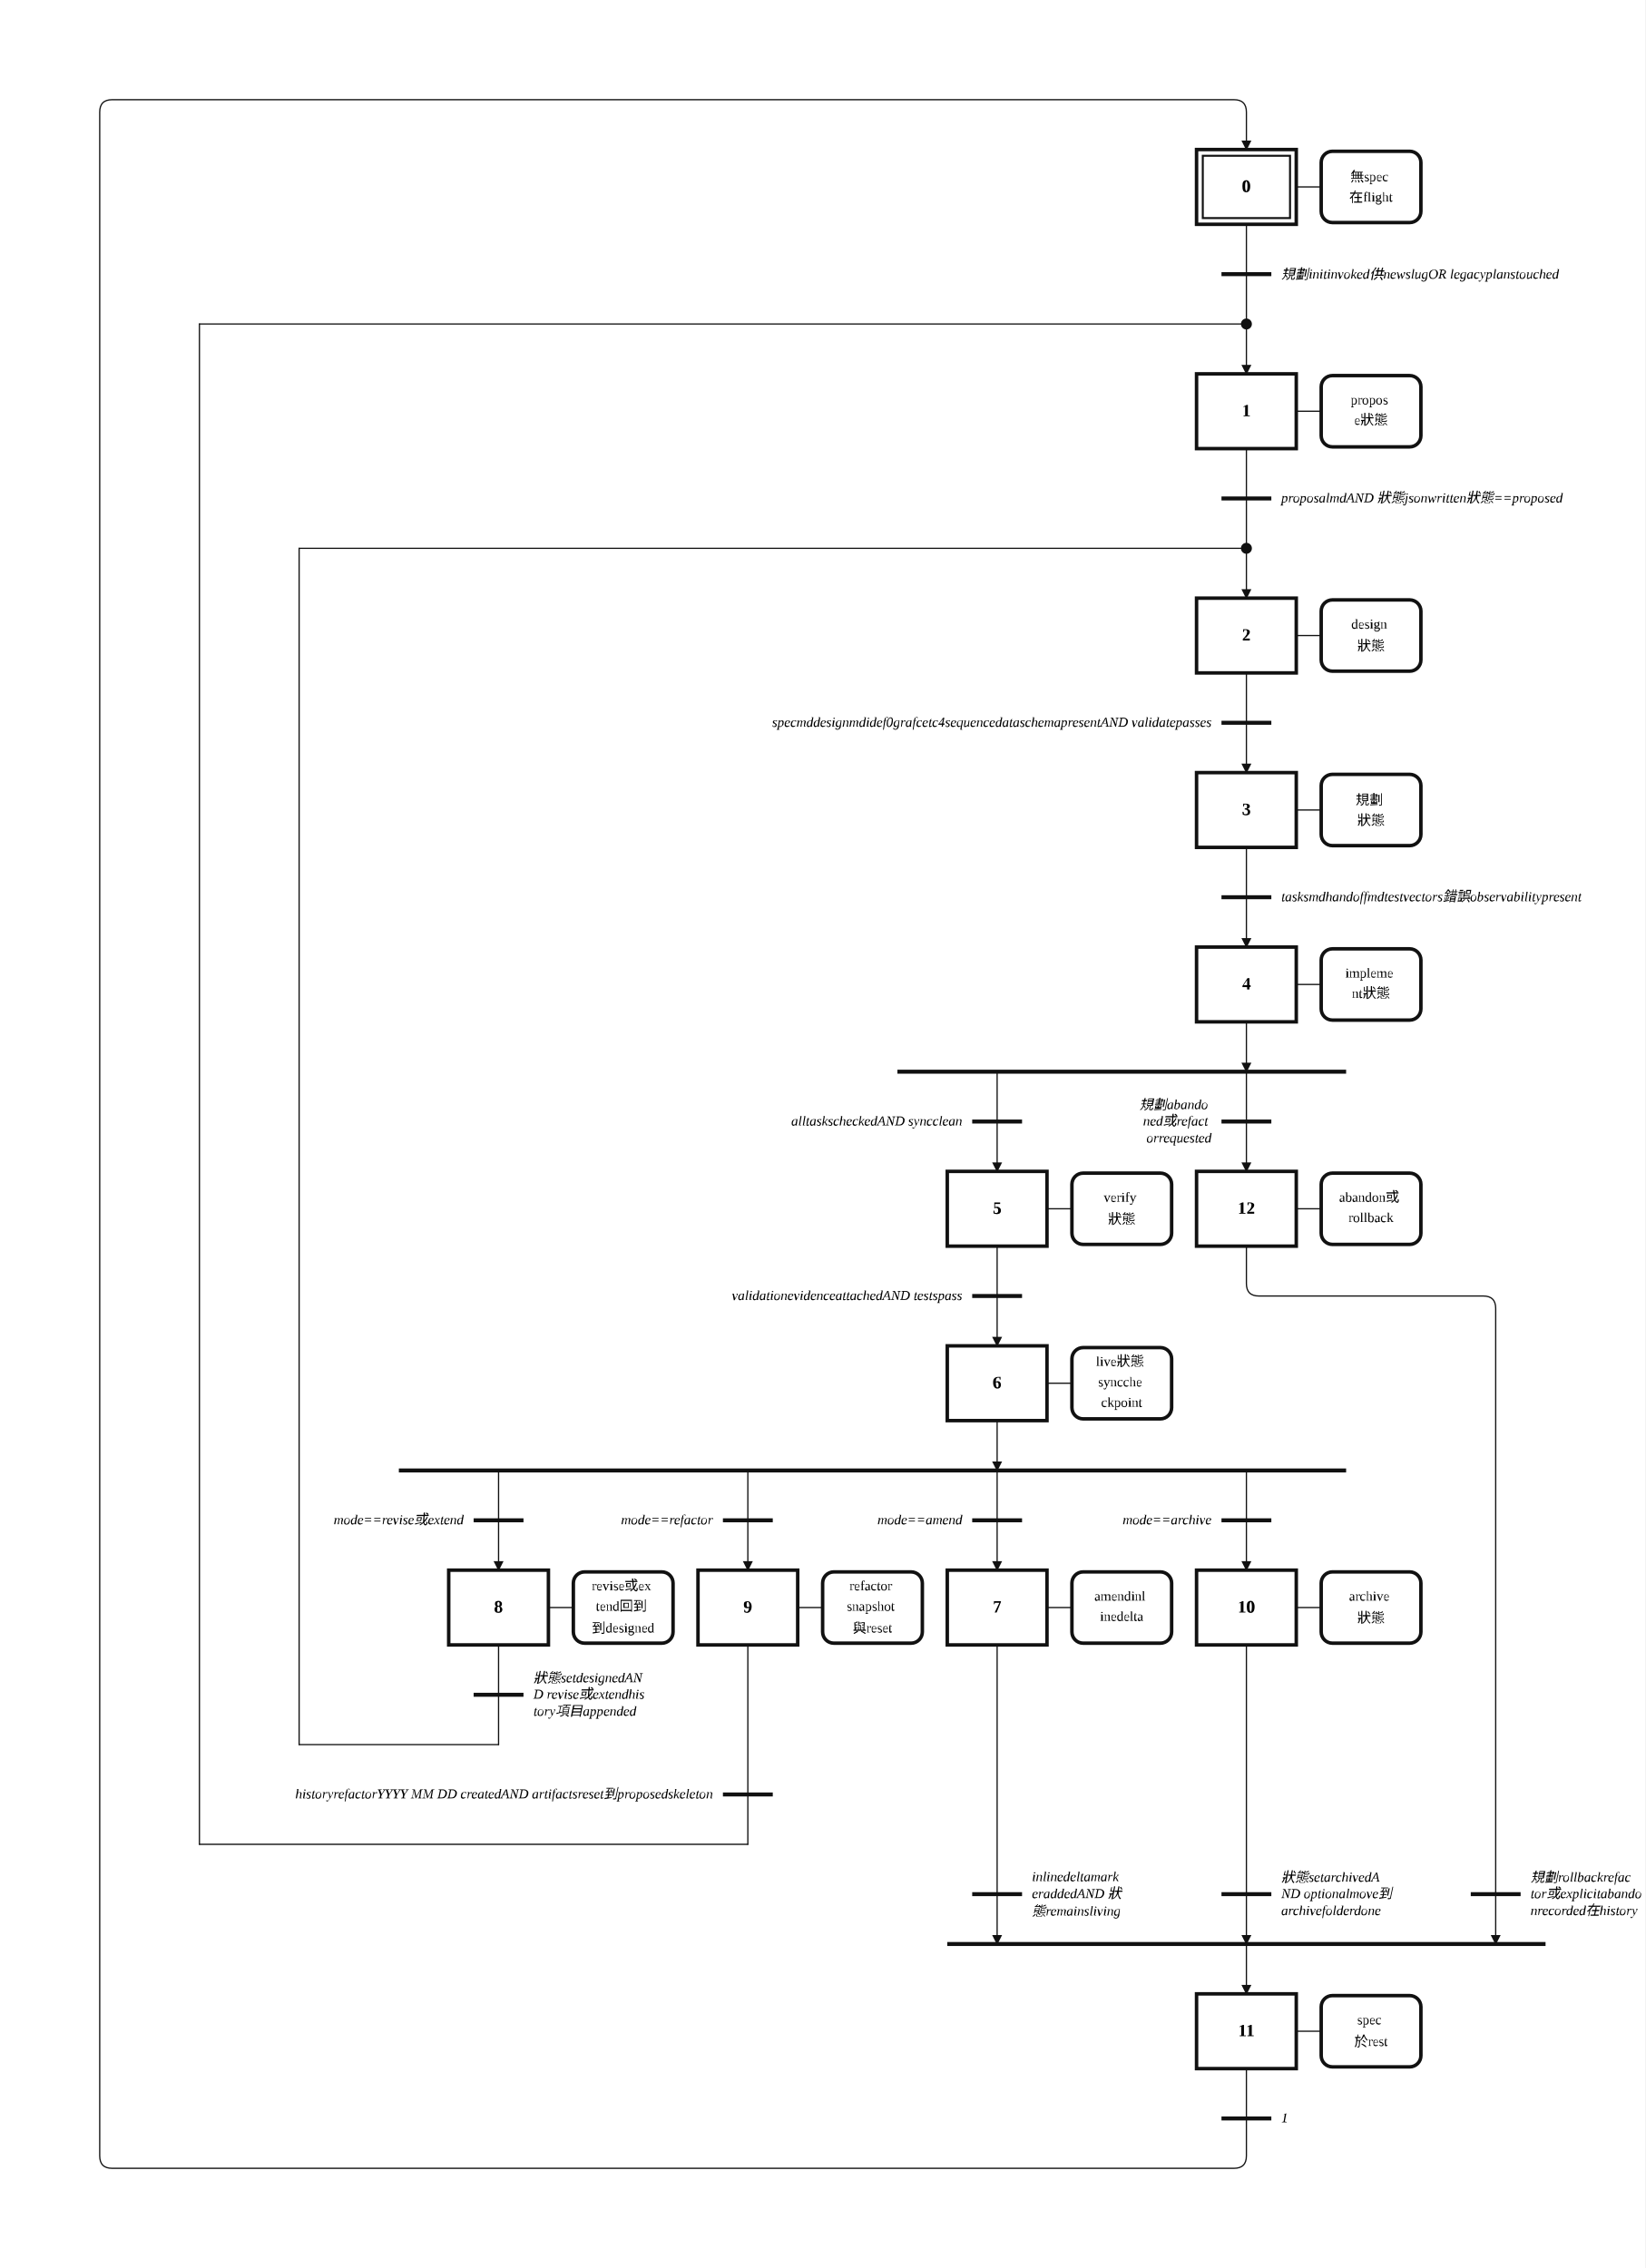
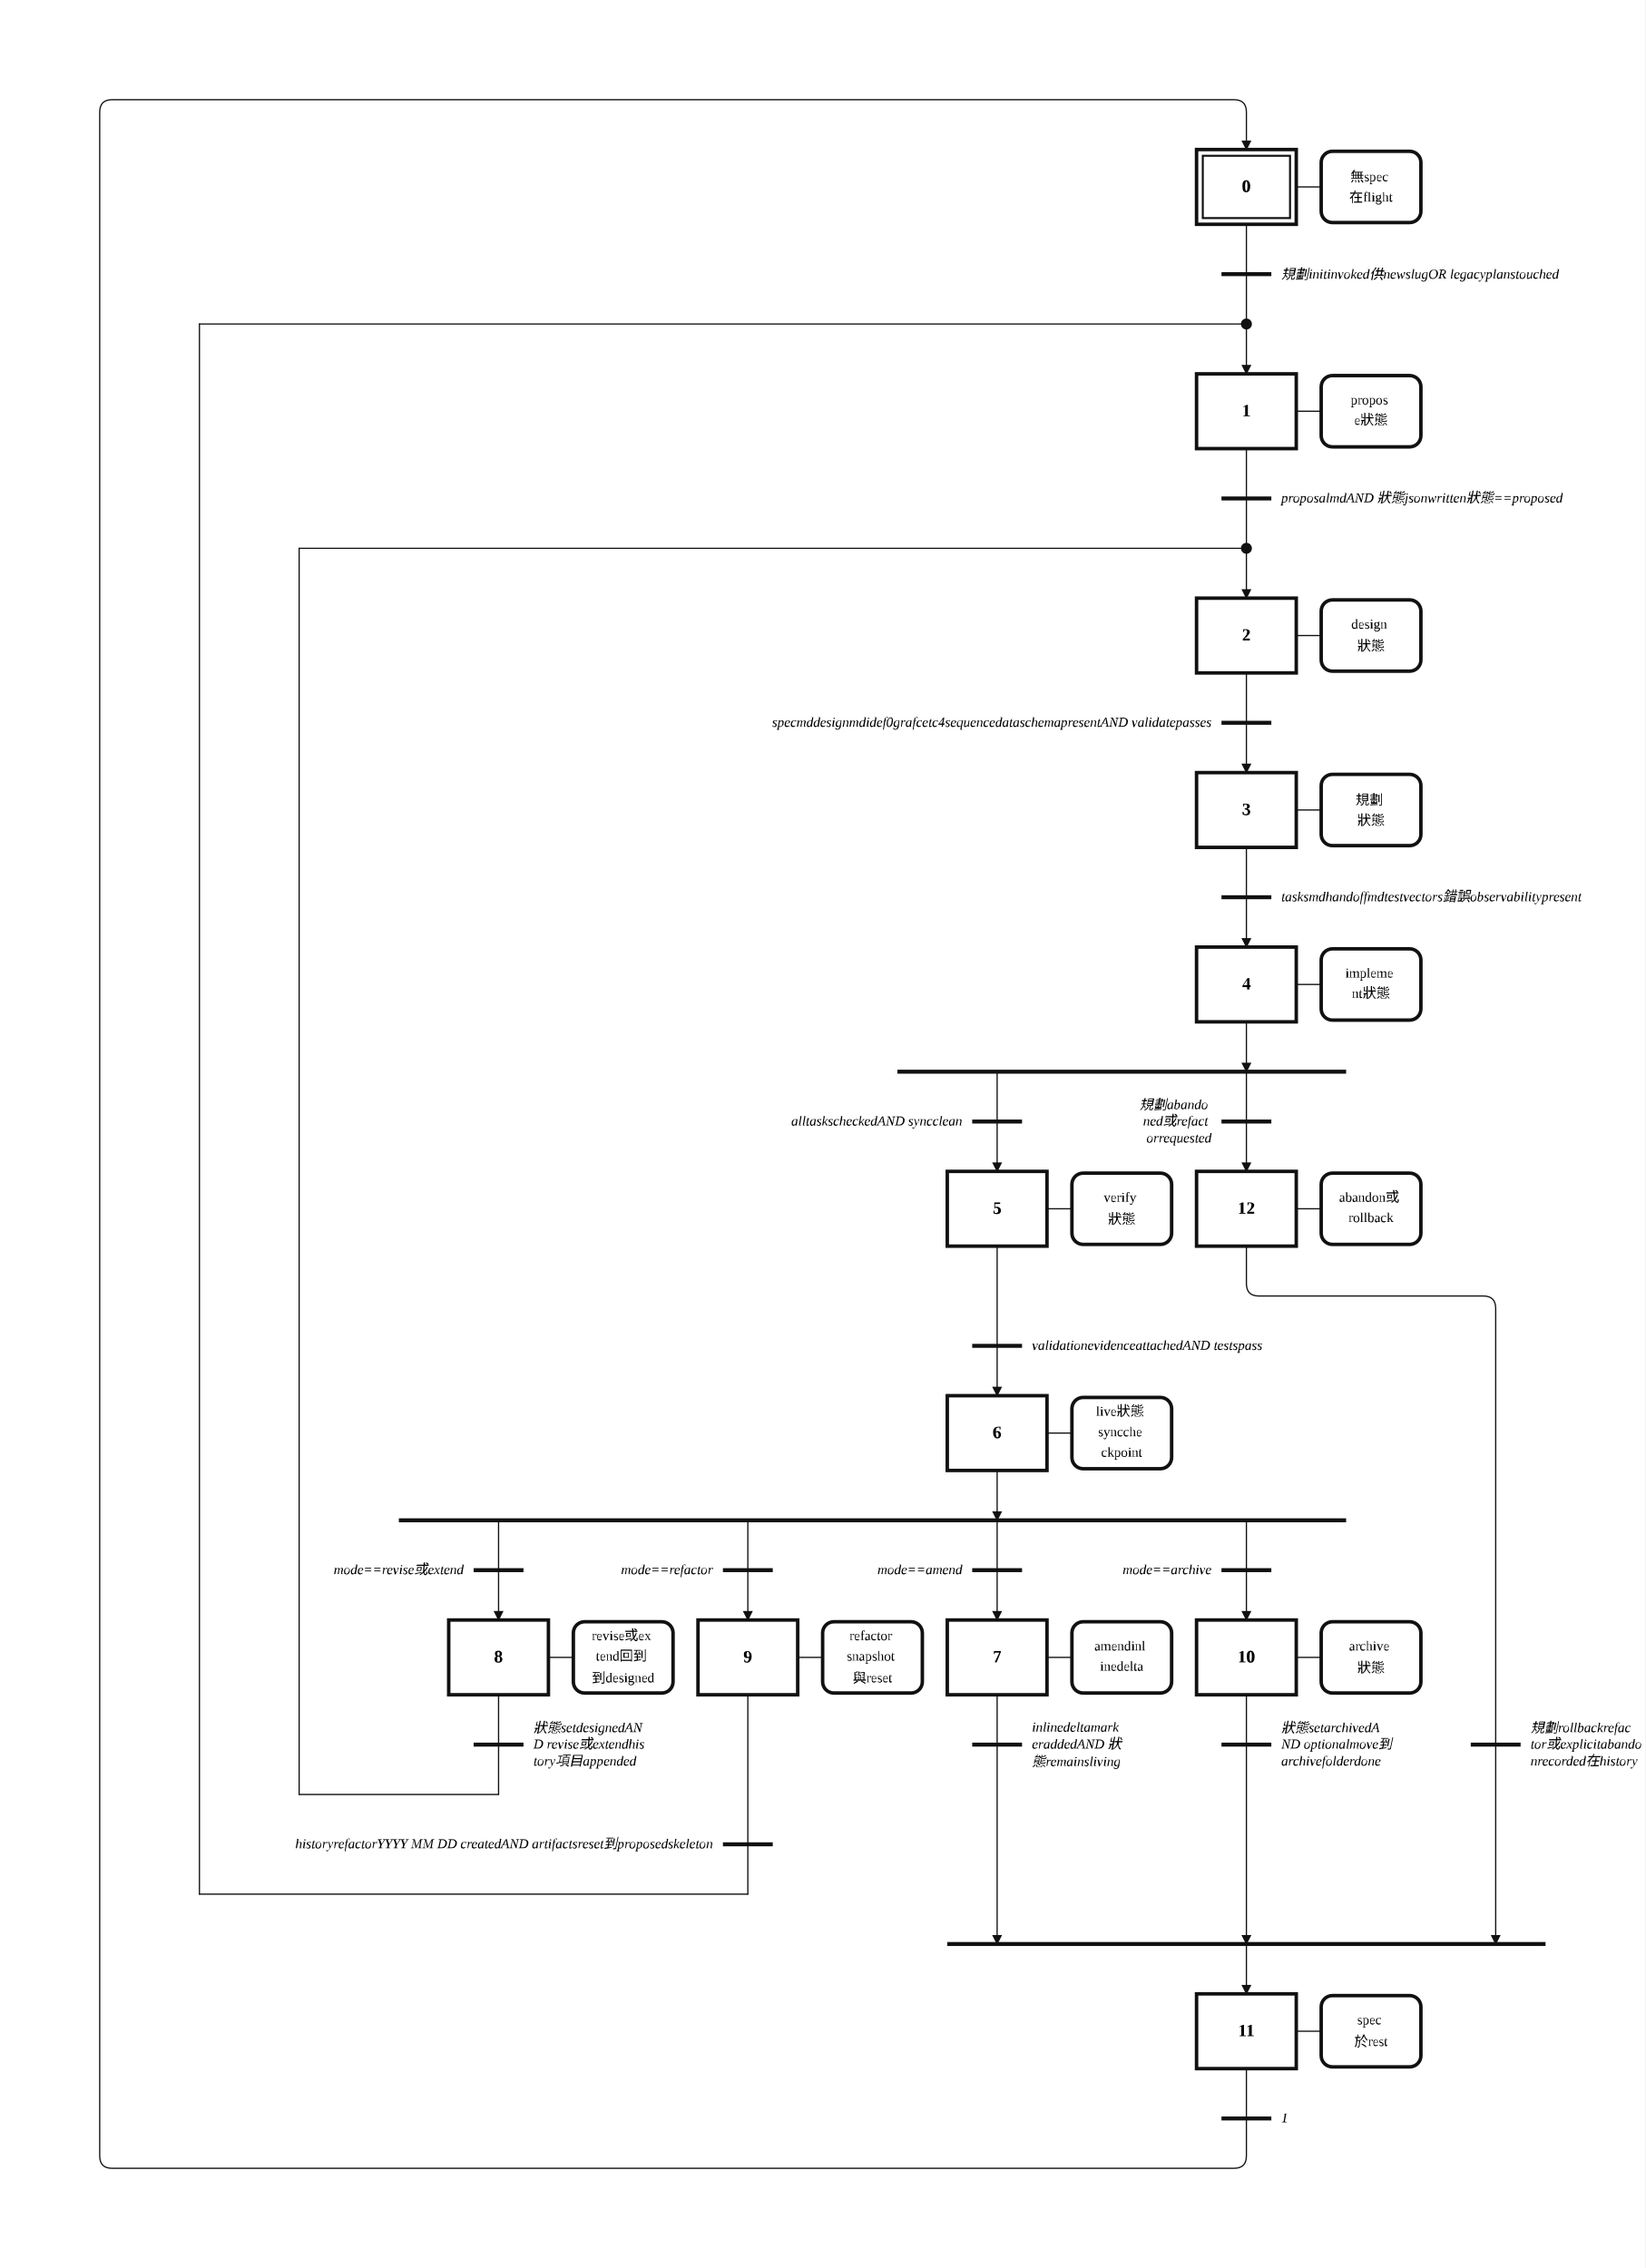
<svg xmlns="http://www.w3.org/2000/svg" width="1320" height="1820" viewBox="-30.00 -2.00 66.00 91.00" role="img">
  <style>
.step{fill:#fff;stroke:#111;stroke-width:.14}.step-inner{fill:none;stroke:#111;stroke-width:.08}
.action{fill:#fff;stroke:#111;stroke-width:.14}.gate{stroke:#111;stroke-width:.16}
.edge{fill:none;stroke:#111;stroke-width:.05;stroke-linecap:round;stroke-linejoin:round}.edge-arrow{marker-end:url(#arrow)}
.flyover-mask{stroke:#fff;stroke-width:.12;stroke-linecap:round}
.flyover{fill:none;stroke:#111;stroke-width:.05;stroke-linecap:round}
.junction{fill:#111;stroke:#111;stroke-width:0}.branch-junction{fill:#fff;stroke:#111;stroke-width:.08}
.assoc{stroke:#111;stroke-width:.05}.label{font:bold .7px 'Times New Roman', 'BiauKai', 'DFKai-SB', serif;text-anchor:middle;dominant-baseline:middle}
.action-label{font:.55px 'Times New Roman', 'BiauKai', 'DFKai-SB', serif;text-anchor:middle;dominant-baseline:middle}.gate-label{font:italic .55px 'Times New Roman', 'BiauKai', 'DFKai-SB', serif;text-anchor:start;dominant-baseline:middle}.gate-label-left{font:italic .55px 'Times New Roman', 'BiauKai', 'DFKai-SB', serif;text-anchor:end;dominant-baseline:middle}
</style>
  <defs>
    <marker id="arrow" markerWidth="0.4" markerHeight="0.4" refX="0.36" refY="0.2" orient="auto" markerUnits="userSpaceOnUse">
      <path d="M 0 0 L 0.4 0.2 L 0 0.4 z" fill="#111" />
    </marker>
  </defs>
  <rect x="-30.00" y="-2.00" width="66.00" height="91.00" fill="white" />
  <path class="edge edge-arrow" d="M 20.00 9.00 L 20.00 13.00" />
  <path class="edge edge-arrow" d="M 20.00 18.00 L 20.00 22.00" />
  <path class="edge" d="M 20.00 7.00 L 20.00 9.00" />
  <path class="edge" d="M 20.00 16.00 L 20.00 18.00" />
  <path class="edge" d="M 20.00 25.00 L 20.00 27.00" />
  <path class="edge edge-arrow" d="M 20.00 27.00 L 20.00 29.00" />
  <path class="edge" d="M 20.00 32.00 L 20.00 34.00" />
  <path class="edge edge-arrow" d="M 20.00 34.00 L 20.00 36.00" />
  <path class="edge edge-arrow" d="M 20.00 39.00 L 20.00 41.00" />
  <path class="edge edge-arrow" d="M 10.00 41.00 L 10.00 45.00" />
  <path class="edge edge-arrow" d="M 20.00 41.00 L 20.00 45.00" />
-   <path class="edge" d="M 10.00 48.00 L 10.00 50.00" />
-   <path class="edge edge-arrow" d="M 10.00 50.00 L 10.00 52.00" />
-   <path class="edge edge-arrow" d="M 10.00 55.00 L 10.00 57.00" />
-   <path class="edge edge-arrow" d="M 10.00 57.00 L 10.00 61.00" />
-   <path class="edge edge-arrow" d="M -10.00 57.00 L -10.00 61.00" />
-   <path class="edge edge-arrow" d="M 0.00 57.00 L 0.00 61.00" />
-   <path class="edge edge-arrow" d="M 20.00 57.00 L 20.00 61.00" />
-   <path class="edge edge-arrow" d="M 10.00 64.00 L 10.00 76.00" />
+   <path class="edge" d="M 10.00 48.00 L 10.00 52.00" />
+   <path class="edge edge-arrow" d="M 10.00 52.00 L 10.00 54.00" />
+   <path class="edge edge-arrow" d="M 10.00 57.00 L 10.00 59.00" />
+   <path class="edge edge-arrow" d="M 10.00 59.00 L 10.00 63.00" />
+   <path class="edge edge-arrow" d="M -10.00 59.00 L -10.00 63.00" />
+   <path class="edge edge-arrow" d="M 0.00 59.00 L 0.00 63.00" />
+   <path class="edge edge-arrow" d="M 20.00 59.00 L 20.00 63.00" />
+   <path class="edge edge-arrow" d="M 10.00 66.00 L 10.00 76.00" />
  <path class="edge edge-arrow" d="M 20.00 76.00 L 20.00 78.00" />
-   <path class="edge" d="M -10.00 64.00 L -10.00 66.00" />
  <path class="edge" d="M -10.00 66.00 L -10.00 68.00" />
-   <path class="edge" d="M -10.00 68.00 L -18.00 68.00" />
-   <path class="edge" d="M -18.00 68.00 L -18.00 20.00" />
+   <path class="edge" d="M -10.00 68.00 L -10.00 70.00" />
+   <path class="edge" d="M -10.00 70.00 L -18.00 70.00" />
+   <path class="edge" d="M -18.00 70.00 L -18.00 20.00" />
  <path class="edge" d="M -18.00 20.00 L 20.00 20.00" />
-   <path class="edge" d="M 0.00 64.00 L 0.00 70.00" />
-   <path class="edge" d="M 0.00 70.00 L 0.00 72.00" />
-   <path class="edge" d="M 0.00 72.00 L -22.00 72.00" />
-   <path class="edge" d="M -22.00 72.00 L -22.00 11.00" />
+   <path class="edge" d="M 0.00 66.00 L 0.00 72.00" />
+   <path class="edge" d="M 0.00 72.00 L 0.00 74.00" />
+   <path class="edge" d="M 0.00 74.00 L -22.00 74.00" />
+   <path class="edge" d="M -22.00 74.00 L -22.00 11.00" />
  <path class="edge" d="M -22.00 11.00 L 20.00 11.00" />
-   <path class="edge edge-arrow" d="M 20.00 64.00 L 20.00 76.00" />
+   <path class="edge edge-arrow" d="M 20.00 66.00 L 20.00 76.00" />
  <path class="edge" d="M 20.00 81.00 L 20.00 83.00" />
  <path class="edge edge-arrow" d="M 20.00 83.00 L 20.00 84.50 Q 20.00 85.00 19.50 85.00 L -25.50 85.00 Q -26.00 85.00 -26.00 84.50 L -26.00 2.50 Q -26.00 2.00 -25.50 2.00 L 19.50 2.00 Q 20.00 2.00 20.00 2.50 L 20.00 4.00" />
  <path class="edge edge-arrow" d="M 20.00 48.00 L 20.00 49.50 Q 20.00 50.00 20.50 50.00 L 29.50 50.00 Q 30.00 50.00 30.00 50.50 L 30.00 76.00" />
  <rect class="step" x="18.00" y="4.00" width="4.00" height="3.00" />
  <rect class="step-inner" x="18.25" y="4.25" width="3.50" height="2.50" />
  <text class="label" x="20.00" y="5.50">0</text>
  <rect class="step" x="18.00" y="13.00" width="4.00" height="3.00" />
  <text class="label" x="20.00" y="14.50">1</text>
  <rect class="step" x="18.00" y="22.00" width="4.00" height="3.00" />
  <text class="label" x="20.00" y="23.50">2</text>
  <rect class="step" x="18.00" y="29.00" width="4.00" height="3.00" />
  <text class="label" x="20.00" y="30.50">3</text>
  <rect class="step" x="18.00" y="36.00" width="4.00" height="3.00" />
  <text class="label" x="20.00" y="37.50">4</text>
  <rect class="step" x="8.00" y="45.00" width="4.00" height="3.00" />
  <text class="label" x="10.00" y="46.50">5</text>
-   <rect class="step" x="8.00" y="52.00" width="4.00" height="3.00" />
-   <text class="label" x="10.00" y="53.50">6</text>
-   <rect class="step" x="8.00" y="61.00" width="4.00" height="3.00" />
-   <text class="label" x="10.00" y="62.50">7</text>
-   <rect class="step" x="-12.00" y="61.00" width="4.00" height="3.00" />
-   <text class="label" x="-10.00" y="62.50">8</text>
-   <rect class="step" x="-2.00" y="61.00" width="4.00" height="3.00" />
-   <text class="label" x="0.00" y="62.50">9</text>
-   <rect class="step" x="18.00" y="61.00" width="4.00" height="3.00" />
-   <text class="label" x="20.00" y="62.50">10</text>
+   <rect class="step" x="8.00" y="54.00" width="4.00" height="3.00" />
+   <text class="label" x="10.00" y="55.50">6</text>
+   <rect class="step" x="8.00" y="63.00" width="4.00" height="3.00" />
+   <text class="label" x="10.00" y="64.50">7</text>
+   <rect class="step" x="-12.00" y="63.00" width="4.00" height="3.00" />
+   <text class="label" x="-10.00" y="64.50">8</text>
+   <rect class="step" x="-2.00" y="63.00" width="4.00" height="3.00" />
+   <text class="label" x="0.00" y="64.50">9</text>
+   <rect class="step" x="18.00" y="63.00" width="4.00" height="3.00" />
+   <text class="label" x="20.00" y="64.50">10</text>
  <rect class="step" x="18.00" y="78.00" width="4.00" height="3.00" />
  <text class="label" x="20.00" y="79.50">11</text>
  <rect class="step" x="18.00" y="45.00" width="4.00" height="3.00" />
  <text class="label" x="20.00" y="46.50">12</text>
  <line class="assoc" x1="22.00" y1="5.50" x2="23.00" y2="5.50" />
  <rect class="action" x="23.00" y="4.07" width="4.00" height="2.86" rx="0.45" ry="0.45" />
  <text class="action-label" x="25.00" y="5.09">
    <tspan x="25.00" dy="0">無spec</tspan>
    <tspan x="25.00" dy="0.82">在flight</tspan>
  </text>
  <line class="assoc" x1="22.00" y1="14.50" x2="23.00" y2="14.50" />
  <rect class="action" x="23.00" y="13.07" width="4.00" height="2.86" rx="0.45" ry="0.45" />
  <text class="action-label" x="25.00" y="14.09">
    <tspan x="25.00" dy="0">propos</tspan>
    <tspan x="25.00" dy="0.82">e狀態</tspan>
  </text>
  <line class="assoc" x1="22.00" y1="23.50" x2="23.00" y2="23.50" />
  <rect class="action" x="23.00" y="22.07" width="4.00" height="2.86" rx="0.45" ry="0.45" />
  <text class="action-label" x="25.00" y="23.09">
    <tspan x="25.00" dy="0">design</tspan>
    <tspan x="25.00" dy="0.82">狀態</tspan>
  </text>
  <line class="assoc" x1="22.00" y1="30.50" x2="23.00" y2="30.50" />
  <rect class="action" x="23.00" y="29.07" width="4.00" height="2.86" rx="0.45" ry="0.45" />
  <text class="action-label" x="25.00" y="30.09">
    <tspan x="25.00" dy="0">規劃</tspan>
    <tspan x="25.00" dy="0.82">狀態</tspan>
  </text>
  <line class="assoc" x1="22.00" y1="37.50" x2="23.00" y2="37.50" />
  <rect class="action" x="23.00" y="36.07" width="4.00" height="2.86" rx="0.45" ry="0.45" />
  <text class="action-label" x="25.00" y="37.09">
    <tspan x="25.00" dy="0">impleme</tspan>
    <tspan x="25.00" dy="0.82">nt狀態</tspan>
  </text>
  <line class="assoc" x1="12.00" y1="46.50" x2="13.00" y2="46.50" />
  <rect class="action" x="13.00" y="45.07" width="4.00" height="2.86" rx="0.45" ry="0.45" />
  <text class="action-label" x="15.00" y="46.09">
    <tspan x="15.00" dy="0">verify</tspan>
    <tspan x="15.00" dy="0.82">狀態</tspan>
  </text>
-   <line class="assoc" x1="12.00" y1="53.50" x2="13.00" y2="53.50" />
-   <rect class="action" x="13.00" y="52.07" width="4.00" height="2.86" rx="0.45" ry="0.45" />
-   <text class="action-label" x="15.00" y="52.68">
+   <line class="assoc" x1="12.00" y1="55.50" x2="13.00" y2="55.50" />
+   <rect class="action" x="13.00" y="54.07" width="4.00" height="2.86" rx="0.45" ry="0.45" />
+   <text class="action-label" x="15.00" y="54.68">
    <tspan x="15.00" dy="0">live狀態</tspan>
    <tspan x="15.00" dy="0.82">syncche</tspan>
    <tspan x="15.00" dy="0.82">ckpoint</tspan>
  </text>
-   <line class="assoc" x1="12.00" y1="62.50" x2="13.00" y2="62.50" />
-   <rect class="action" x="13.00" y="61.07" width="4.00" height="2.86" rx="0.45" ry="0.45" />
-   <text class="action-label" x="15.00" y="62.09">
+   <line class="assoc" x1="12.00" y1="64.50" x2="13.00" y2="64.50" />
+   <rect class="action" x="13.00" y="63.07" width="4.00" height="2.86" rx="0.45" ry="0.45" />
+   <text class="action-label" x="15.00" y="64.09">
    <tspan x="15.00" dy="0">amendinl</tspan>
    <tspan x="15.00" dy="0.82">inedelta</tspan>
  </text>
-   <line class="assoc" x1="-8.00" y1="62.50" x2="-7.00" y2="62.50" />
-   <rect class="action" x="-7.00" y="61.07" width="4.00" height="2.86" rx="0.45" ry="0.45" />
-   <text class="action-label" x="-5.00" y="61.68">
+   <line class="assoc" x1="-8.00" y1="64.50" x2="-7.00" y2="64.50" />
+   <rect class="action" x="-7.00" y="63.07" width="4.00" height="2.86" rx="0.45" ry="0.45" />
+   <text class="action-label" x="-5.00" y="63.68">
    <tspan x="-5.00" dy="0">revise或ex</tspan>
    <tspan x="-5.00" dy="0.82">tend回到</tspan>
    <tspan x="-5.00" dy="0.82">到designed</tspan>
  </text>
-   <line class="assoc" x1="2.00" y1="62.50" x2="3.00" y2="62.50" />
-   <rect class="action" x="3.00" y="61.07" width="4.00" height="2.86" rx="0.45" ry="0.45" />
-   <text class="action-label" x="5.00" y="61.68">
+   <line class="assoc" x1="2.00" y1="64.50" x2="3.00" y2="64.50" />
+   <rect class="action" x="3.00" y="63.07" width="4.00" height="2.86" rx="0.45" ry="0.45" />
+   <text class="action-label" x="5.00" y="63.68">
    <tspan x="5.00" dy="0">refactor</tspan>
    <tspan x="5.00" dy="0.82">snapshot</tspan>
    <tspan x="5.00" dy="0.82">與reset</tspan>
  </text>
-   <line class="assoc" x1="22.00" y1="62.50" x2="23.00" y2="62.50" />
-   <rect class="action" x="23.00" y="61.07" width="4.00" height="2.86" rx="0.45" ry="0.45" />
-   <text class="action-label" x="25.00" y="62.09">
+   <line class="assoc" x1="22.00" y1="64.50" x2="23.00" y2="64.50" />
+   <rect class="action" x="23.00" y="63.07" width="4.00" height="2.86" rx="0.45" ry="0.45" />
+   <text class="action-label" x="25.00" y="64.09">
    <tspan x="25.00" dy="0">archive</tspan>
    <tspan x="25.00" dy="0.82">狀態</tspan>
  </text>
  <line class="assoc" x1="22.00" y1="79.50" x2="23.00" y2="79.50" />
  <rect class="action" x="23.00" y="78.07" width="4.00" height="2.86" rx="0.45" ry="0.45" />
  <text class="action-label" x="25.00" y="79.09">
    <tspan x="25.00" dy="0">spec</tspan>
    <tspan x="25.00" dy="0.82">於rest</tspan>
  </text>
  <line class="assoc" x1="22.00" y1="46.50" x2="23.00" y2="46.50" />
  <rect class="action" x="23.00" y="45.07" width="4.00" height="2.86" rx="0.45" ry="0.45" />
  <text class="action-label" x="25.00" y="46.09">
    <tspan x="25.00" dy="0">abandon或</tspan>
    <tspan x="25.00" dy="0.82">rollback</tspan>
  </text>
  <line class="gate" x1="19.00" y1="9.00" x2="21.00" y2="9.00" />
  <text class="gate-label" x="21.40" y="9.00">
    <tspan x="21.40" dy="0">規劃initinvoked供newslugOR legacyplanstouched</tspan>
  </text>
  <line class="gate" x1="19.00" y1="18.00" x2="21.00" y2="18.00" />
  <text class="gate-label" x="21.40" y="18.00">
    <tspan x="21.40" dy="0">proposalmdAND 狀態jsonwritten狀態==proposed</tspan>
  </text>
  <line class="gate" x1="19.00" y1="27.00" x2="21.00" y2="27.00" />
  <text class="gate-label-left" x="18.60" y="27.00">
    <tspan x="18.60" dy="0">specmddesignmdidef0grafcetc4sequencedataschemapresentAND validatepasses</tspan>
  </text>
  <line class="gate" x1="19.00" y1="34.00" x2="21.00" y2="34.00" />
  <text class="gate-label" x="21.40" y="34.00">
    <tspan x="21.40" dy="0">tasksmdhandoffmdtestvectors錯誤observabilitypresent</tspan>
  </text>
  <line class="gate" x1="6.00" y1="41.00" x2="24.00" y2="41.00" />
-   <line class="gate" x1="9.00" y1="50.00" x2="11.00" y2="50.00" />
-   <text class="gate-label-left" x="8.60" y="50.00">
-     <tspan x="8.60" dy="0">validationevidenceattachedAND testspass</tspan>
-   </text>
-   <line class="gate" x1="-14.00" y1="57.00" x2="24.00" y2="57.00" />
+   <line class="gate" x1="9.00" y1="52.00" x2="11.00" y2="52.00" />
+   <text class="gate-label" x="11.40" y="52.00">
+     <tspan x="11.40" dy="0">validationevidenceattachedAND testspass</tspan>
+   </text>
+   <line class="gate" x1="-14.00" y1="59.00" x2="24.00" y2="59.00" />
  <line class="gate" x1="8.00" y1="76.00" x2="32.00" y2="76.00" />
-   <line class="gate" x1="-11.00" y1="66.00" x2="-9.00" y2="66.00" />
-   <text class="gate-label" x="-8.60" y="65.32">
+   <line class="gate" x1="-11.00" y1="68.00" x2="-9.00" y2="68.00" />
+   <text class="gate-label" x="-8.60" y="67.32">
    <tspan x="-8.60" dy="0">狀態setdesignedAN</tspan>
    <tspan x="-8.60" dy="0.68">D revise或extendhis</tspan>
    <tspan x="-8.60" dy="0.68">tory項目appended</tspan>
  </text>
-   <line class="gate" x1="-1.00" y1="70.00" x2="1.00" y2="70.00" />
-   <text class="gate-label-left" x="-1.40" y="70.00">
+   <line class="gate" x1="-1.00" y1="72.00" x2="1.00" y2="72.00" />
+   <text class="gate-label-left" x="-1.40" y="72.00">
    <tspan x="-1.40" dy="0">historyrefactorYYYY MM DD createdAND artifactsreset到proposedskeleton</tspan>
  </text>
  <line class="gate" x1="19.00" y1="83.00" x2="21.00" y2="83.00" />
  <text class="gate-label" x="21.40" y="83.00">
    <tspan x="21.40" dy="0">1</tspan>
  </text>
  <line class="gate" x1="9.00" y1="43.00" x2="11.00" y2="43.00" />
  <text class="gate-label-left" x="8.60" y="43.00">
    <tspan x="8.60" dy="0">alltaskscheckedAND syncclean</tspan>
  </text>
  <line class="gate" x1="19.00" y1="43.00" x2="21.00" y2="43.00" />
  <text class="gate-label-left" x="18.60" y="42.32">
    <tspan x="18.60" dy="0">規劃abando</tspan>
    <tspan x="18.60" dy="0.68">ned或refact</tspan>
    <tspan x="18.60" dy="0.68">orrequested</tspan>
  </text>
-   <line class="gate" x1="9.00" y1="59.00" x2="11.00" y2="59.00" />
-   <text class="gate-label-left" x="8.60" y="59.00">
+   <line class="gate" x1="9.00" y1="61.00" x2="11.00" y2="61.00" />
+   <text class="gate-label-left" x="8.60" y="61.00">
    <tspan x="8.60" dy="0">mode==amend</tspan>
  </text>
-   <line class="gate" x1="-11.00" y1="59.00" x2="-9.00" y2="59.00" />
-   <text class="gate-label-left" x="-11.40" y="59.00">
+   <line class="gate" x1="-11.00" y1="61.00" x2="-9.00" y2="61.00" />
+   <text class="gate-label-left" x="-11.40" y="61.00">
    <tspan x="-11.40" dy="0">mode==revise或extend</tspan>
  </text>
-   <line class="gate" x1="-1.00" y1="59.00" x2="1.00" y2="59.00" />
-   <text class="gate-label-left" x="-1.40" y="59.00">
+   <line class="gate" x1="-1.00" y1="61.00" x2="1.00" y2="61.00" />
+   <text class="gate-label-left" x="-1.40" y="61.00">
    <tspan x="-1.40" dy="0">mode==refactor</tspan>
  </text>
-   <line class="gate" x1="19.00" y1="59.00" x2="21.00" y2="59.00" />
-   <text class="gate-label-left" x="18.60" y="59.00">
+   <line class="gate" x1="19.00" y1="61.00" x2="21.00" y2="61.00" />
+   <text class="gate-label-left" x="18.60" y="61.00">
    <tspan x="18.60" dy="0">mode==archive</tspan>
  </text>
-   <line class="gate" x1="9.00" y1="74.00" x2="11.00" y2="74.00" />
-   <text class="gate-label" x="11.40" y="73.32">
+   <line class="gate" x1="9.00" y1="68.00" x2="11.00" y2="68.00" />
+   <text class="gate-label" x="11.40" y="67.32">
    <tspan x="11.40" dy="0">inlinedeltamark</tspan>
    <tspan x="11.40" dy="0.68">eraddedAND 狀</tspan>
    <tspan x="11.40" dy="0.68">態remainsliving</tspan>
  </text>
-   <line class="gate" x1="19.00" y1="74.00" x2="21.00" y2="74.00" />
-   <text class="gate-label" x="21.40" y="73.32">
+   <line class="gate" x1="19.00" y1="68.00" x2="21.00" y2="68.00" />
+   <text class="gate-label" x="21.40" y="67.32">
    <tspan x="21.40" dy="0">狀態setarchivedA</tspan>
    <tspan x="21.40" dy="0.68">ND optionalmove到</tspan>
    <tspan x="21.40" dy="0.68">archivefolderdone</tspan>
  </text>
-   <line class="gate" x1="29.00" y1="74.00" x2="31.00" y2="74.00" />
-   <text class="gate-label" x="31.40" y="73.32">
+   <line class="gate" x1="29.00" y1="68.00" x2="31.00" y2="68.00" />
+   <text class="gate-label" x="31.40" y="67.32">
    <tspan x="31.40" dy="0">規劃rollbackrefac</tspan>
    <tspan x="31.40" dy="0.68">tor或explicitabando</tspan>
    <tspan x="31.40" dy="0.68">nrecorded在history</tspan>
  </text>
  <circle class="junction" cx="20.00" cy="11.00" r="0.22" />
  <circle class="junction" cx="20.00" cy="20.00" r="0.22" />
</svg>
